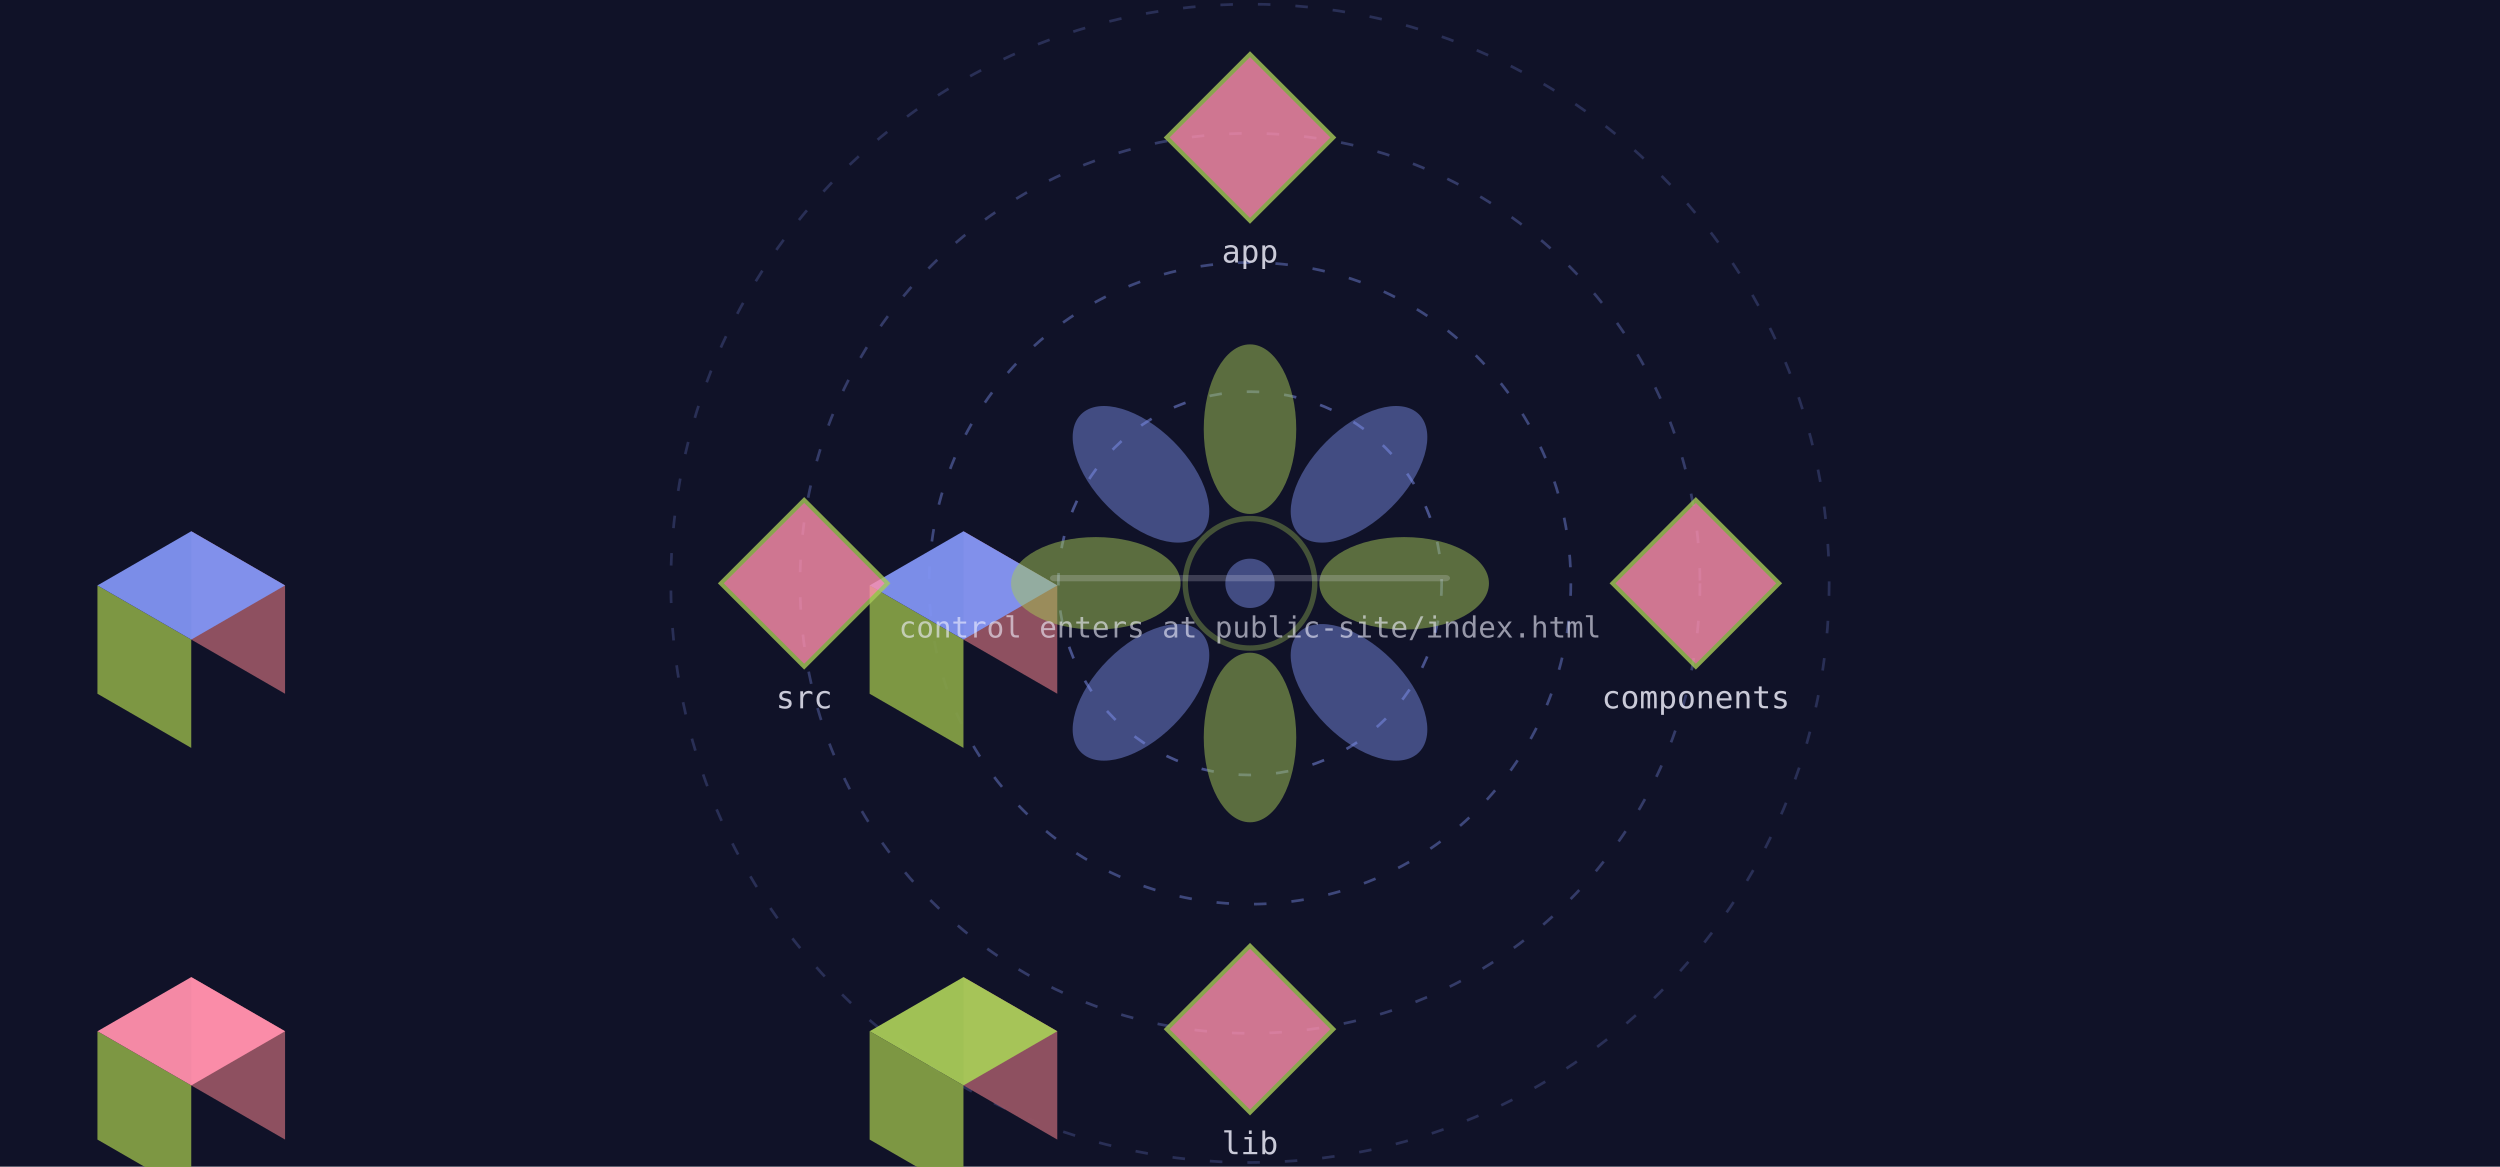
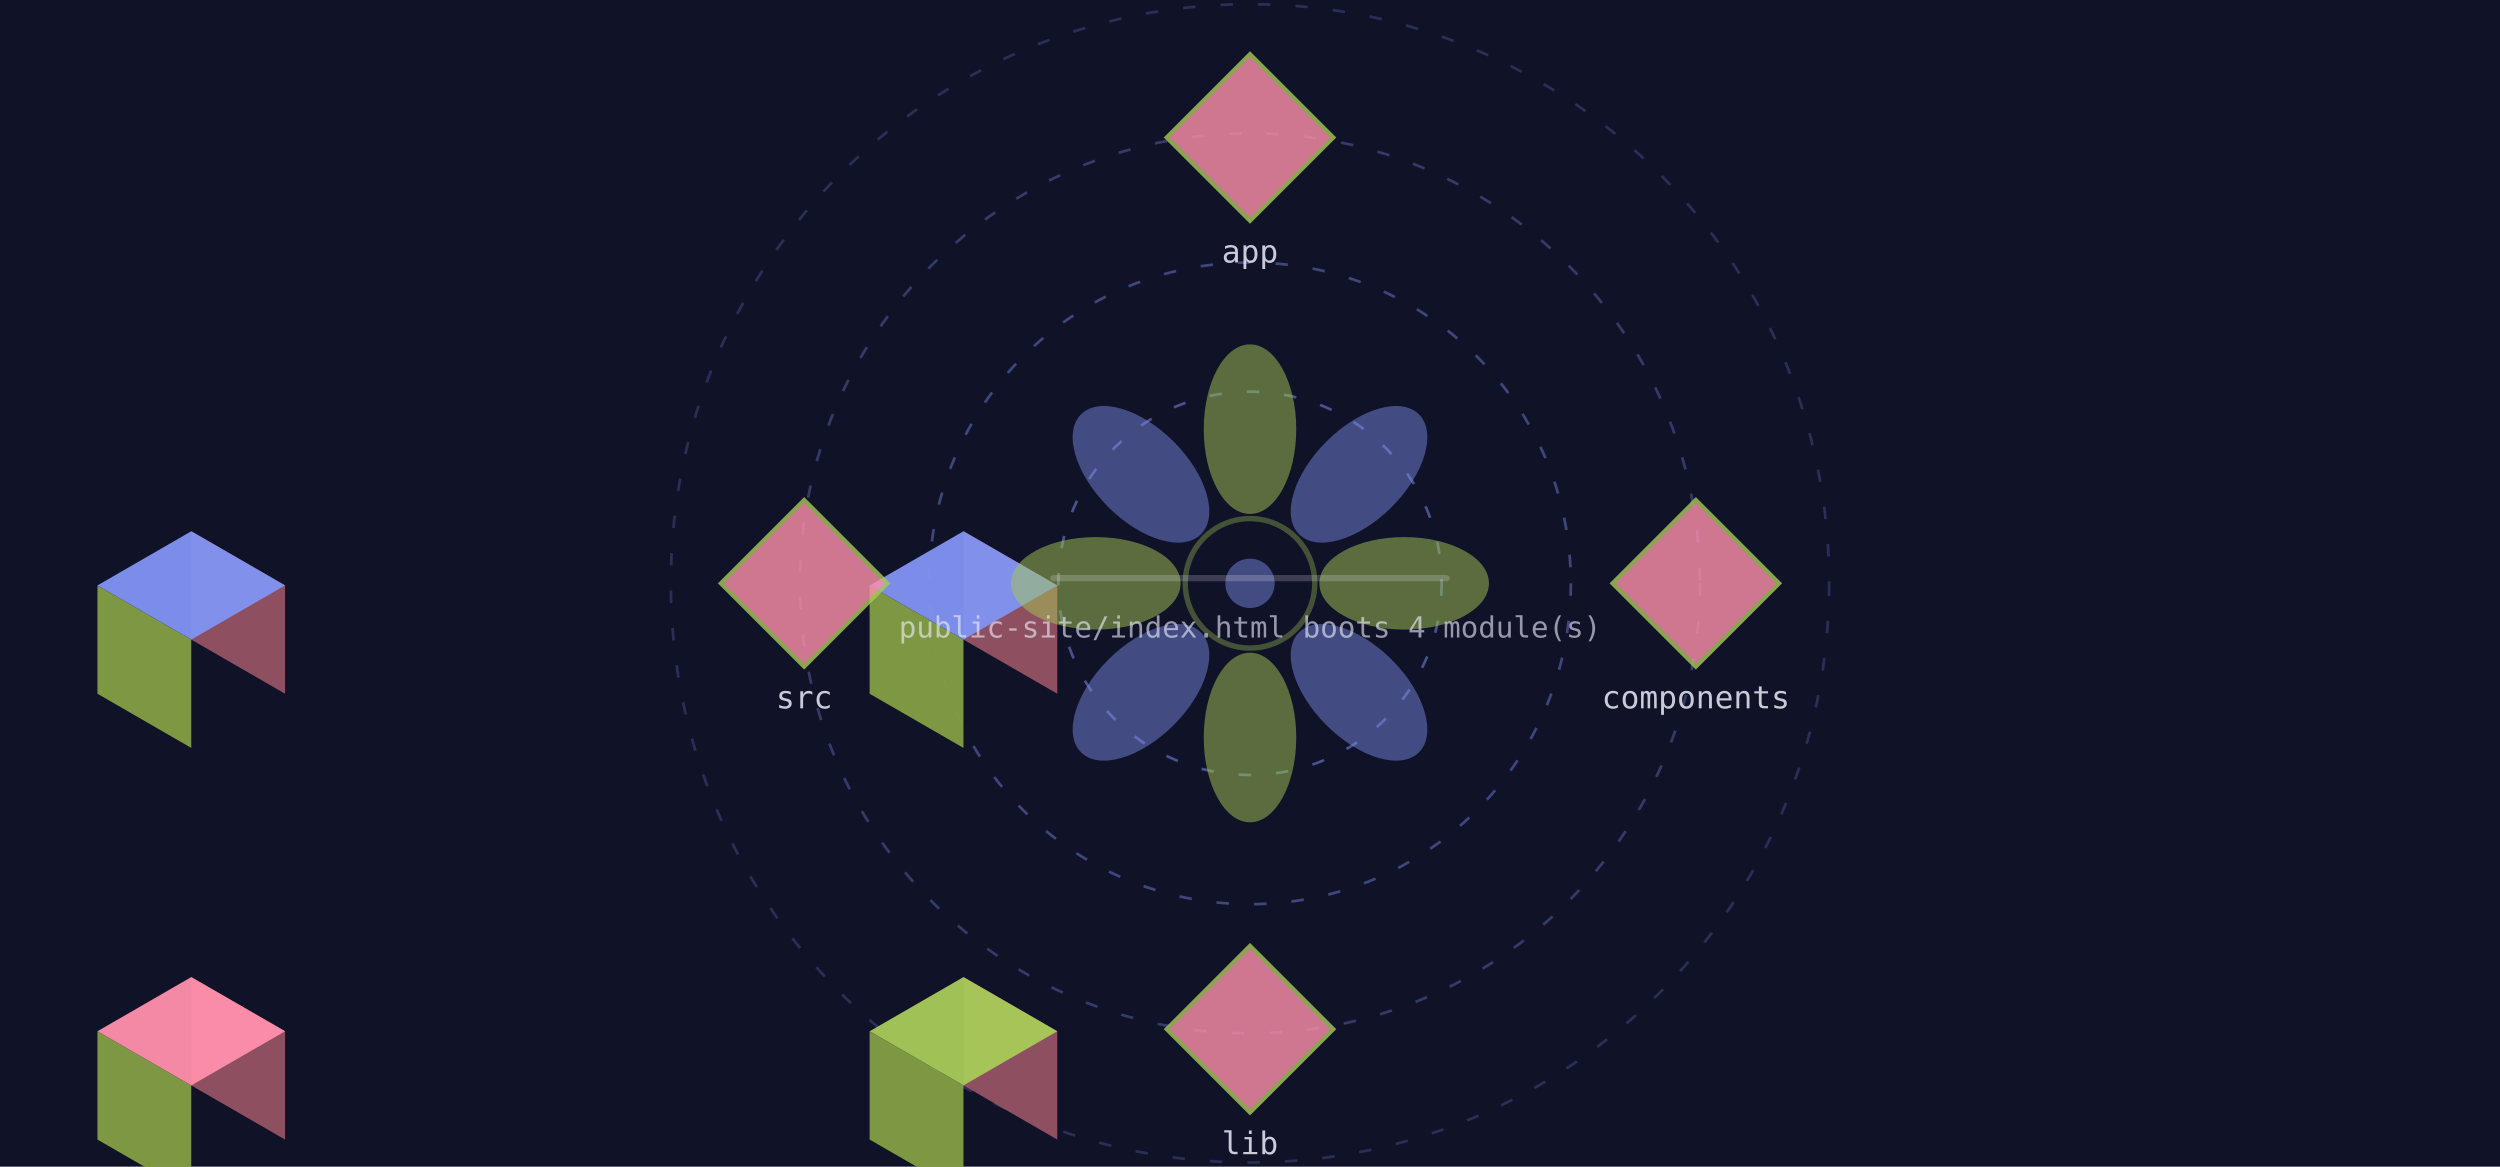
<svg xmlns="http://www.w3.org/2000/svg" viewBox="0 0 1200 560" width="1200" height="560" role="img" aria-label="interceptorgrid workflow">
  <rect width="1200" height="560" fill="#101228" />
  <defs>
    <linearGradient id="gk" x1="0" y1="0" x2="1" y2="1">
      <stop offset="0%" stop-color="#8093f1" />
      <stop offset="100%" stop-color="#a7c957" />
    </linearGradient>
  </defs>
  <circle cx="600.00" cy="280.00" r="92.00" fill="none" stroke="rgba(128,147,241,0.500)" stroke-width="1.30" opacity="1.00" stroke-dasharray="6 12" />
  <g>
    <circle cx="600.00" cy="280.00" r="92.00" fill="none" stroke="#ff8fab" stroke-width="2.60" opacity="0.00" />
    <animate attributeName="opacity" values="0;0.85;0" dur="15.8s" begin="0.0s" repeatCount="indefinite" />
  </g>
  <circle cx="600.00" cy="280.00" r="154.00" fill="none" stroke="rgba(128,147,241,0.410)" stroke-width="1.30" opacity="1.00" stroke-dasharray="6 12" />
  <g>
    <circle cx="600.00" cy="280.00" r="154.00" fill="none" stroke="#ff8fab" stroke-width="2.60" opacity="0.00" />
    <animate attributeName="opacity" values="0;0.85;0" dur="15.8s" begin="0.6s" repeatCount="indefinite" />
  </g>
  <circle cx="600.00" cy="280.00" r="216.00" fill="none" stroke="rgba(128,147,241,0.320)" stroke-width="1.30" opacity="1.00" stroke-dasharray="6 12" />
  <g>
    <circle cx="600.00" cy="280.00" r="216.00" fill="none" stroke="#ff8fab" stroke-width="2.60" opacity="0.00" />
    <animate attributeName="opacity" values="0;0.85;0" dur="15.8s" begin="1.2s" repeatCount="indefinite" />
  </g>
  <circle cx="600.00" cy="280.00" r="278.00" fill="none" stroke="rgba(128,147,241,0.230)" stroke-width="1.30" opacity="1.00" stroke-dasharray="6 12" />
  <g>
    <circle cx="600.00" cy="280.00" r="278.00" fill="none" stroke="#ff8fab" stroke-width="2.60" opacity="0.00" />
    <animate attributeName="opacity" values="0;0.85;0" dur="15.8s" begin="1.8s" repeatCount="indefinite" />
  </g>
  <polygon points="462.46,307.00 507.49,333.00 507.49,281.00 462.46,255.00" fill="#945363" opacity="0.95" />
  <polygon points="417.42,333.00 462.46,359.00 462.46,307.00 417.42,281.00" fill="#829d44" opacity="0.95" />
  <polygon points="462.46,255.00 507.49,281.00 462.46,307.00 417.42,281.00" fill="#8093f1" opacity="0.95" />
  <text x="600" y="126" font-family="ui-monospace,Menlo,monospace" font-size="15" fill="rgba(242,242,255,0.820)" text-anchor="middle">app</text>
  <g>
    <polygon points="600.00,26.00 640.00,66.00 600.00,106.00 560.00,66.00" fill="#ff8fab" opacity="0.80" stroke="#a7c957" stroke-width="2" />
    <animate attributeName="opacity" values="0.25;1.0;0.25" dur="15.8s" begin="0.0s" repeatCount="indefinite" />
  </g>
  <polygon points="462.46,521.00 507.49,547.00 507.49,495.00 462.46,469.00" fill="#945363" opacity="0.95" />
  <polygon points="417.42,547.00 462.46,573.00 462.46,521.00 417.42,495.00" fill="#829d44" opacity="0.95" />
  <polygon points="462.46,469.00 507.49,495.00 462.46,521.00 417.42,495.00" fill="#a7c957" opacity="0.95" />
  <text x="814" y="340" font-family="ui-monospace,Menlo,monospace" font-size="15" fill="rgba(242,242,255,0.820)" text-anchor="middle">components</text>
  <g>
    <polygon points="814.00,240.00 854.00,280.00 814.00,320.00 774.00,280.00" fill="#ff8fab" opacity="0.80" stroke="#a7c957" stroke-width="2" />
    <animate attributeName="opacity" values="0.25;1.0;0.25" dur="15.8s" begin="3.95s" repeatCount="indefinite" />
  </g>
  <polygon points="91.80,521.00 136.83,547.00 136.83,495.00 91.80,469.00" fill="#945363" opacity="0.95" />
  <polygon points="46.77,547.00 91.80,573.00 91.80,521.00 46.77,495.00" fill="#829d44" opacity="0.95" />
  <polygon points="91.80,469.00 136.83,495.00 91.80,521.00 46.77,495.00" fill="#ff8fab" opacity="0.95" />
  <text x="600" y="554" font-family="ui-monospace,Menlo,monospace" font-size="15" fill="rgba(242,242,255,0.820)" text-anchor="middle">lib</text>
  <g>
    <polygon points="600.00,454.00 640.00,494.00 600.00,534.00 560.00,494.00" fill="#ff8fab" opacity="0.80" stroke="#a7c957" stroke-width="2" />
    <animate attributeName="opacity" values="0.25;1.0;0.25" dur="15.8s" begin="7.9s" repeatCount="indefinite" />
  </g>
  <polygon points="91.80,307.00 136.83,333.00 136.83,281.00 91.80,255.00" fill="#945363" opacity="0.95" />
  <polygon points="46.77,333.00 91.80,359.00 91.80,307.00 46.77,281.00" fill="#829d44" opacity="0.95" />
  <polygon points="91.80,255.00 136.83,281.00 91.80,307.00 46.77,281.00" fill="#8093f1" opacity="0.95" />
  <text x="386" y="340" font-family="ui-monospace,Menlo,monospace" font-size="15" fill="rgba(242,242,255,0.820)" text-anchor="middle">src</text>
  <g>
    <polygon points="386.00,240.00 426.00,280.00 386.00,320.00 346.00,280.00" fill="#ff8fab" opacity="0.80" stroke="#a7c957" stroke-width="2" />
    <animate attributeName="opacity" values="0.25;1.0;0.25" dur="15.8s" begin="11.85s" repeatCount="indefinite" />
  </g>
  <ellipse cx="600.00" cy="206.00" rx="22.20" ry="40.70" fill="rgba(167,201,87,0.500)" opacity="1.00" transform="rotate(0.0 600.00 206.00)" />
  <ellipse cx="652.33" cy="227.67" rx="22.20" ry="40.70" fill="rgba(128,147,241,0.450)" opacity="1.00" transform="rotate(45.0 652.33 227.67)" />
  <ellipse cx="674.00" cy="280.00" rx="22.20" ry="40.70" fill="rgba(167,201,87,0.500)" opacity="1.00" transform="rotate(90.0 674.00 280.00)" />
  <ellipse cx="652.33" cy="332.33" rx="22.20" ry="40.70" fill="rgba(128,147,241,0.450)" opacity="1.00" transform="rotate(135.0 652.33 332.33)" />
  <ellipse cx="600.00" cy="354.00" rx="22.20" ry="40.70" fill="rgba(167,201,87,0.500)" opacity="1.00" transform="rotate(180.0 600.00 354.00)" />
  <ellipse cx="547.67" cy="332.33" rx="22.20" ry="40.70" fill="rgba(128,147,241,0.450)" opacity="1.00" transform="rotate(225.0 547.67 332.33)" />
  <ellipse cx="526.00" cy="280.00" rx="22.20" ry="40.70" fill="rgba(167,201,87,0.500)" opacity="1.00" transform="rotate(270.0 526.00 280.00)" />
  <ellipse cx="547.67" cy="227.67" rx="22.20" ry="40.70" fill="rgba(128,147,241,0.450)" opacity="1.00" transform="rotate(315.0 547.67 227.67)" />
  <circle cx="600.00" cy="280.00" r="31.08" fill="none" stroke="rgba(167,201,87,0.500)" stroke-width="2.59" opacity="0.70" />
  <circle cx="600.00" cy="280.00" r="11.84" fill="rgba(128,147,241,0.450)" opacity="1.00" />
  <rect x="504.00" y="276.00" width="192.00" height="3.00" rx="2.00" fill="rgba(242,242,255,0.200)" opacity="1.00" />
-   <text x="600" y="306" font-family="ui-monospace,Menlo,monospace" font-size="14" fill="rgba(242,242,255,0.600)" text-anchor="middle">control enters at public-site/index.html</text>
+   <text x="600" y="306" font-family="ui-monospace,Menlo,monospace" font-size="14" fill="rgba(242,242,255,0.600)" text-anchor="middle">public-site/index.html boots 4 module(s)</text>
</svg>
